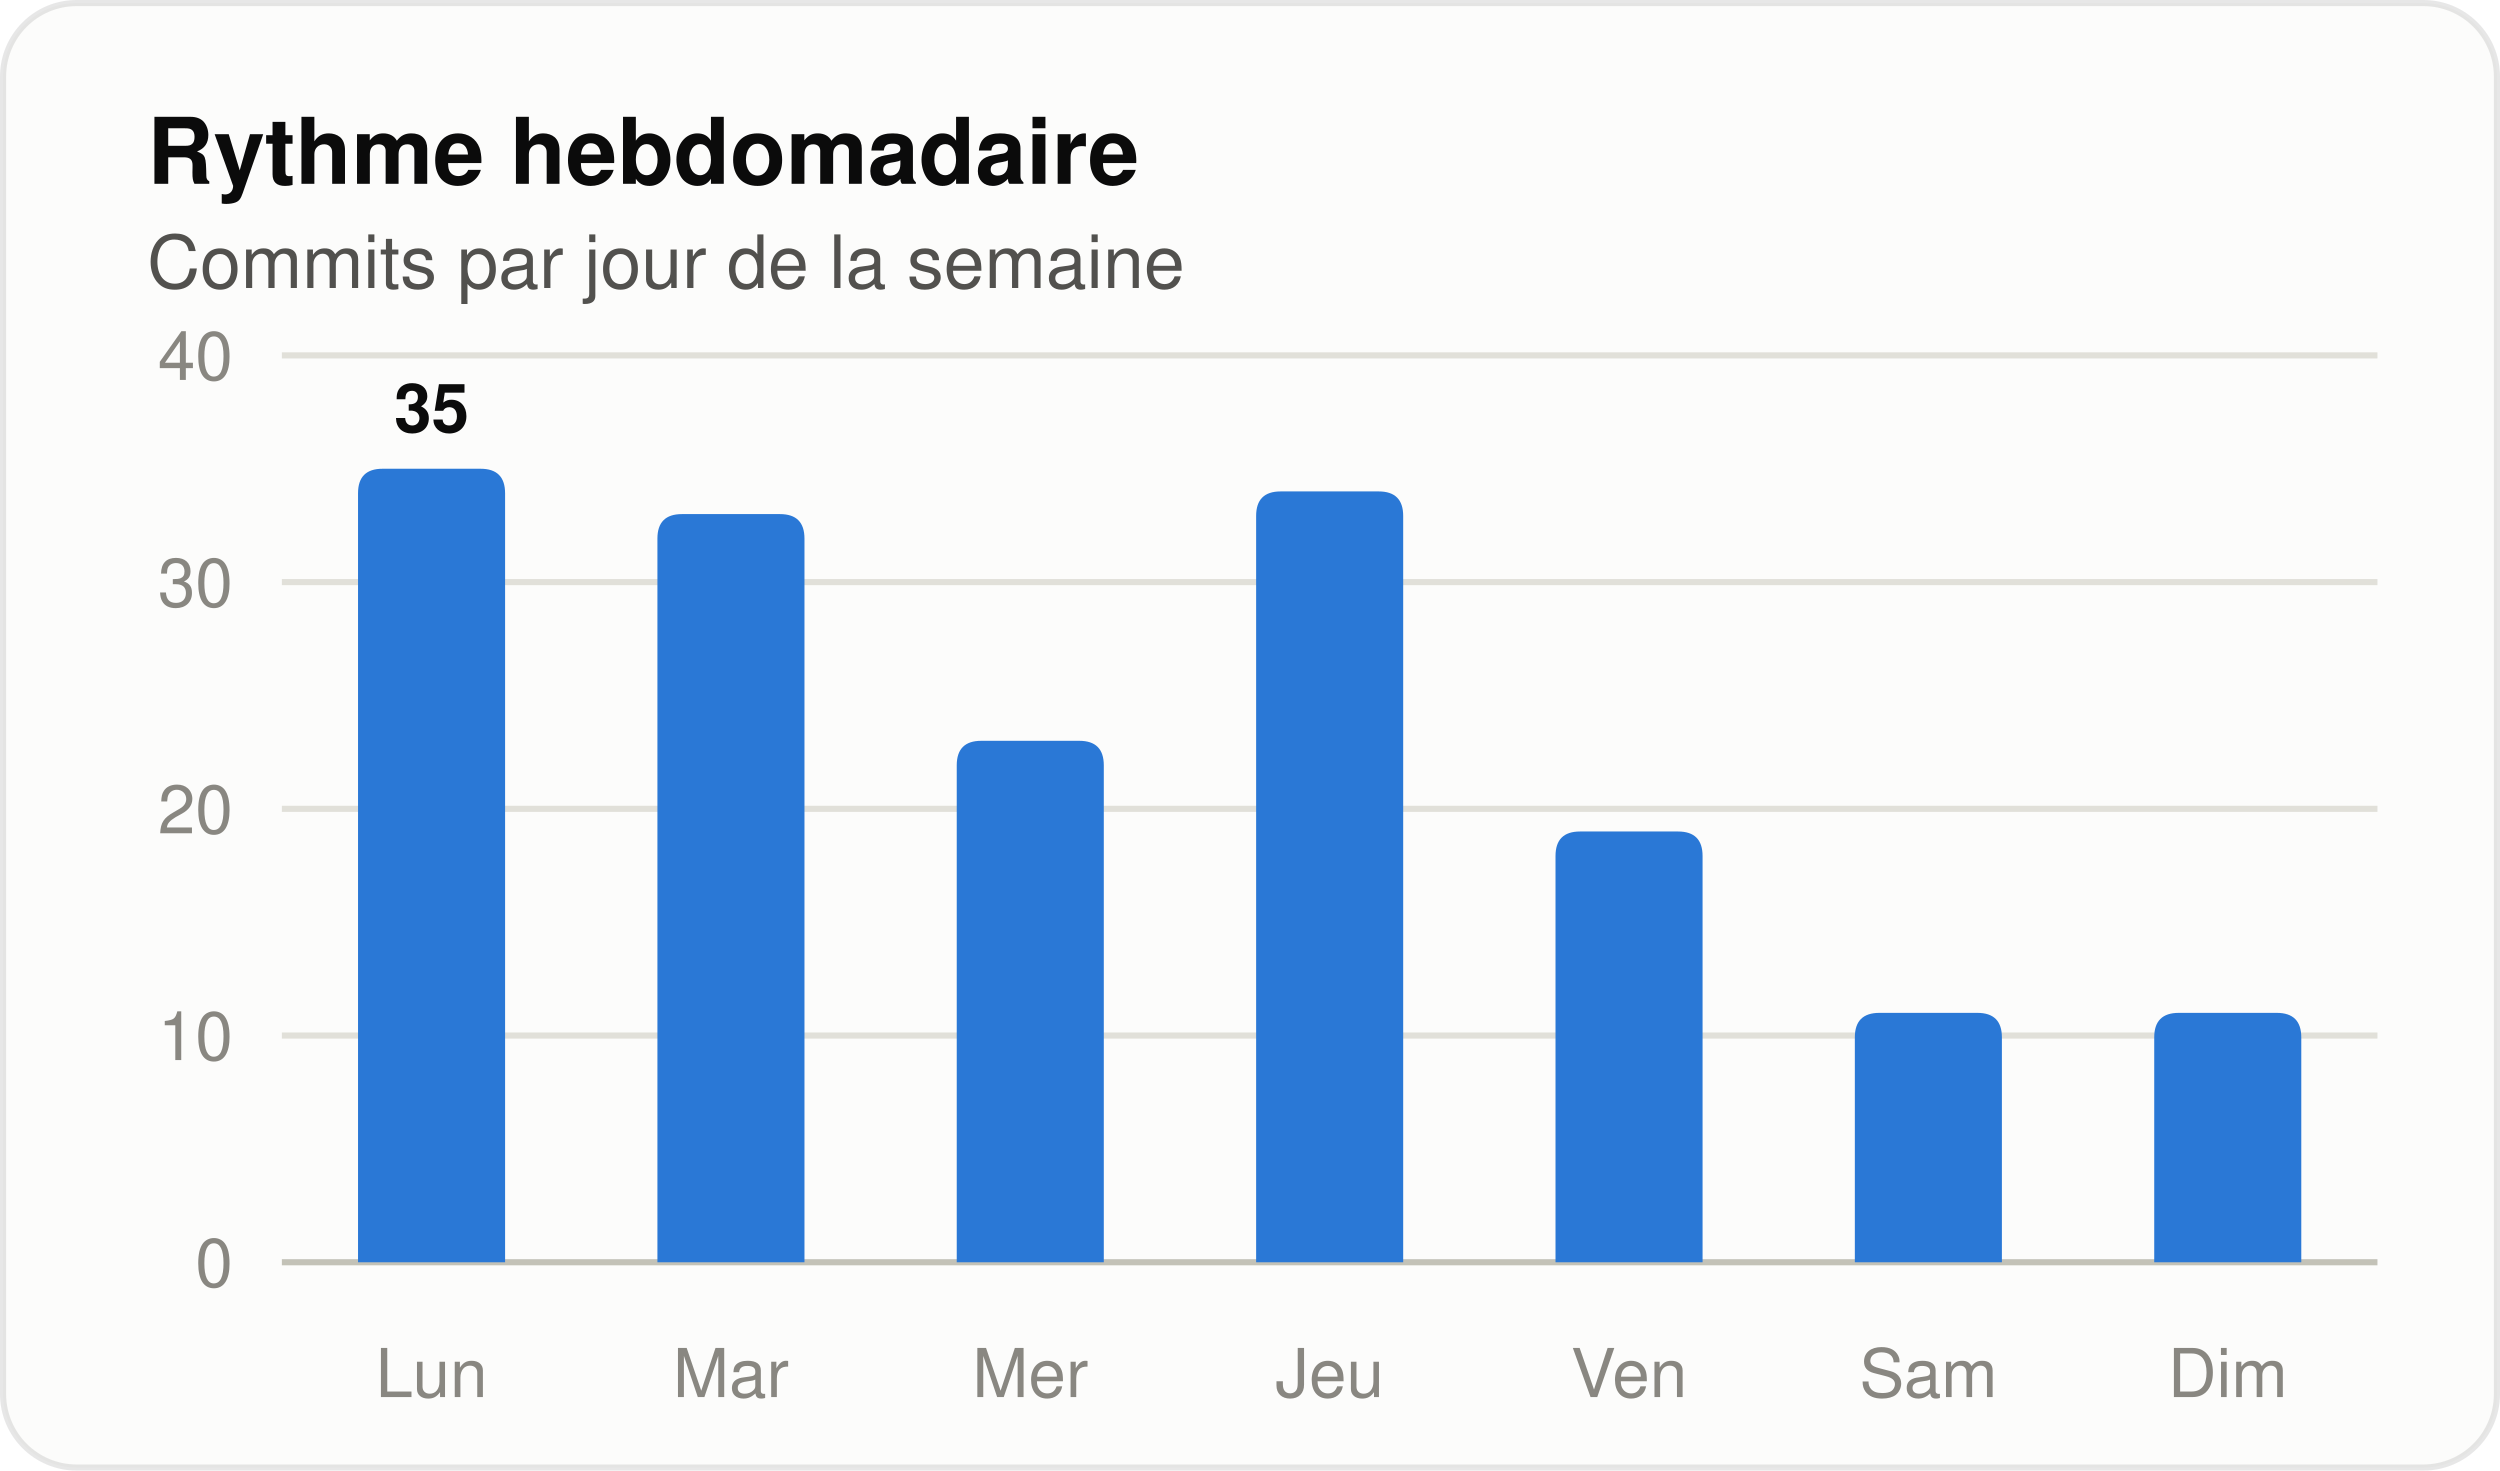
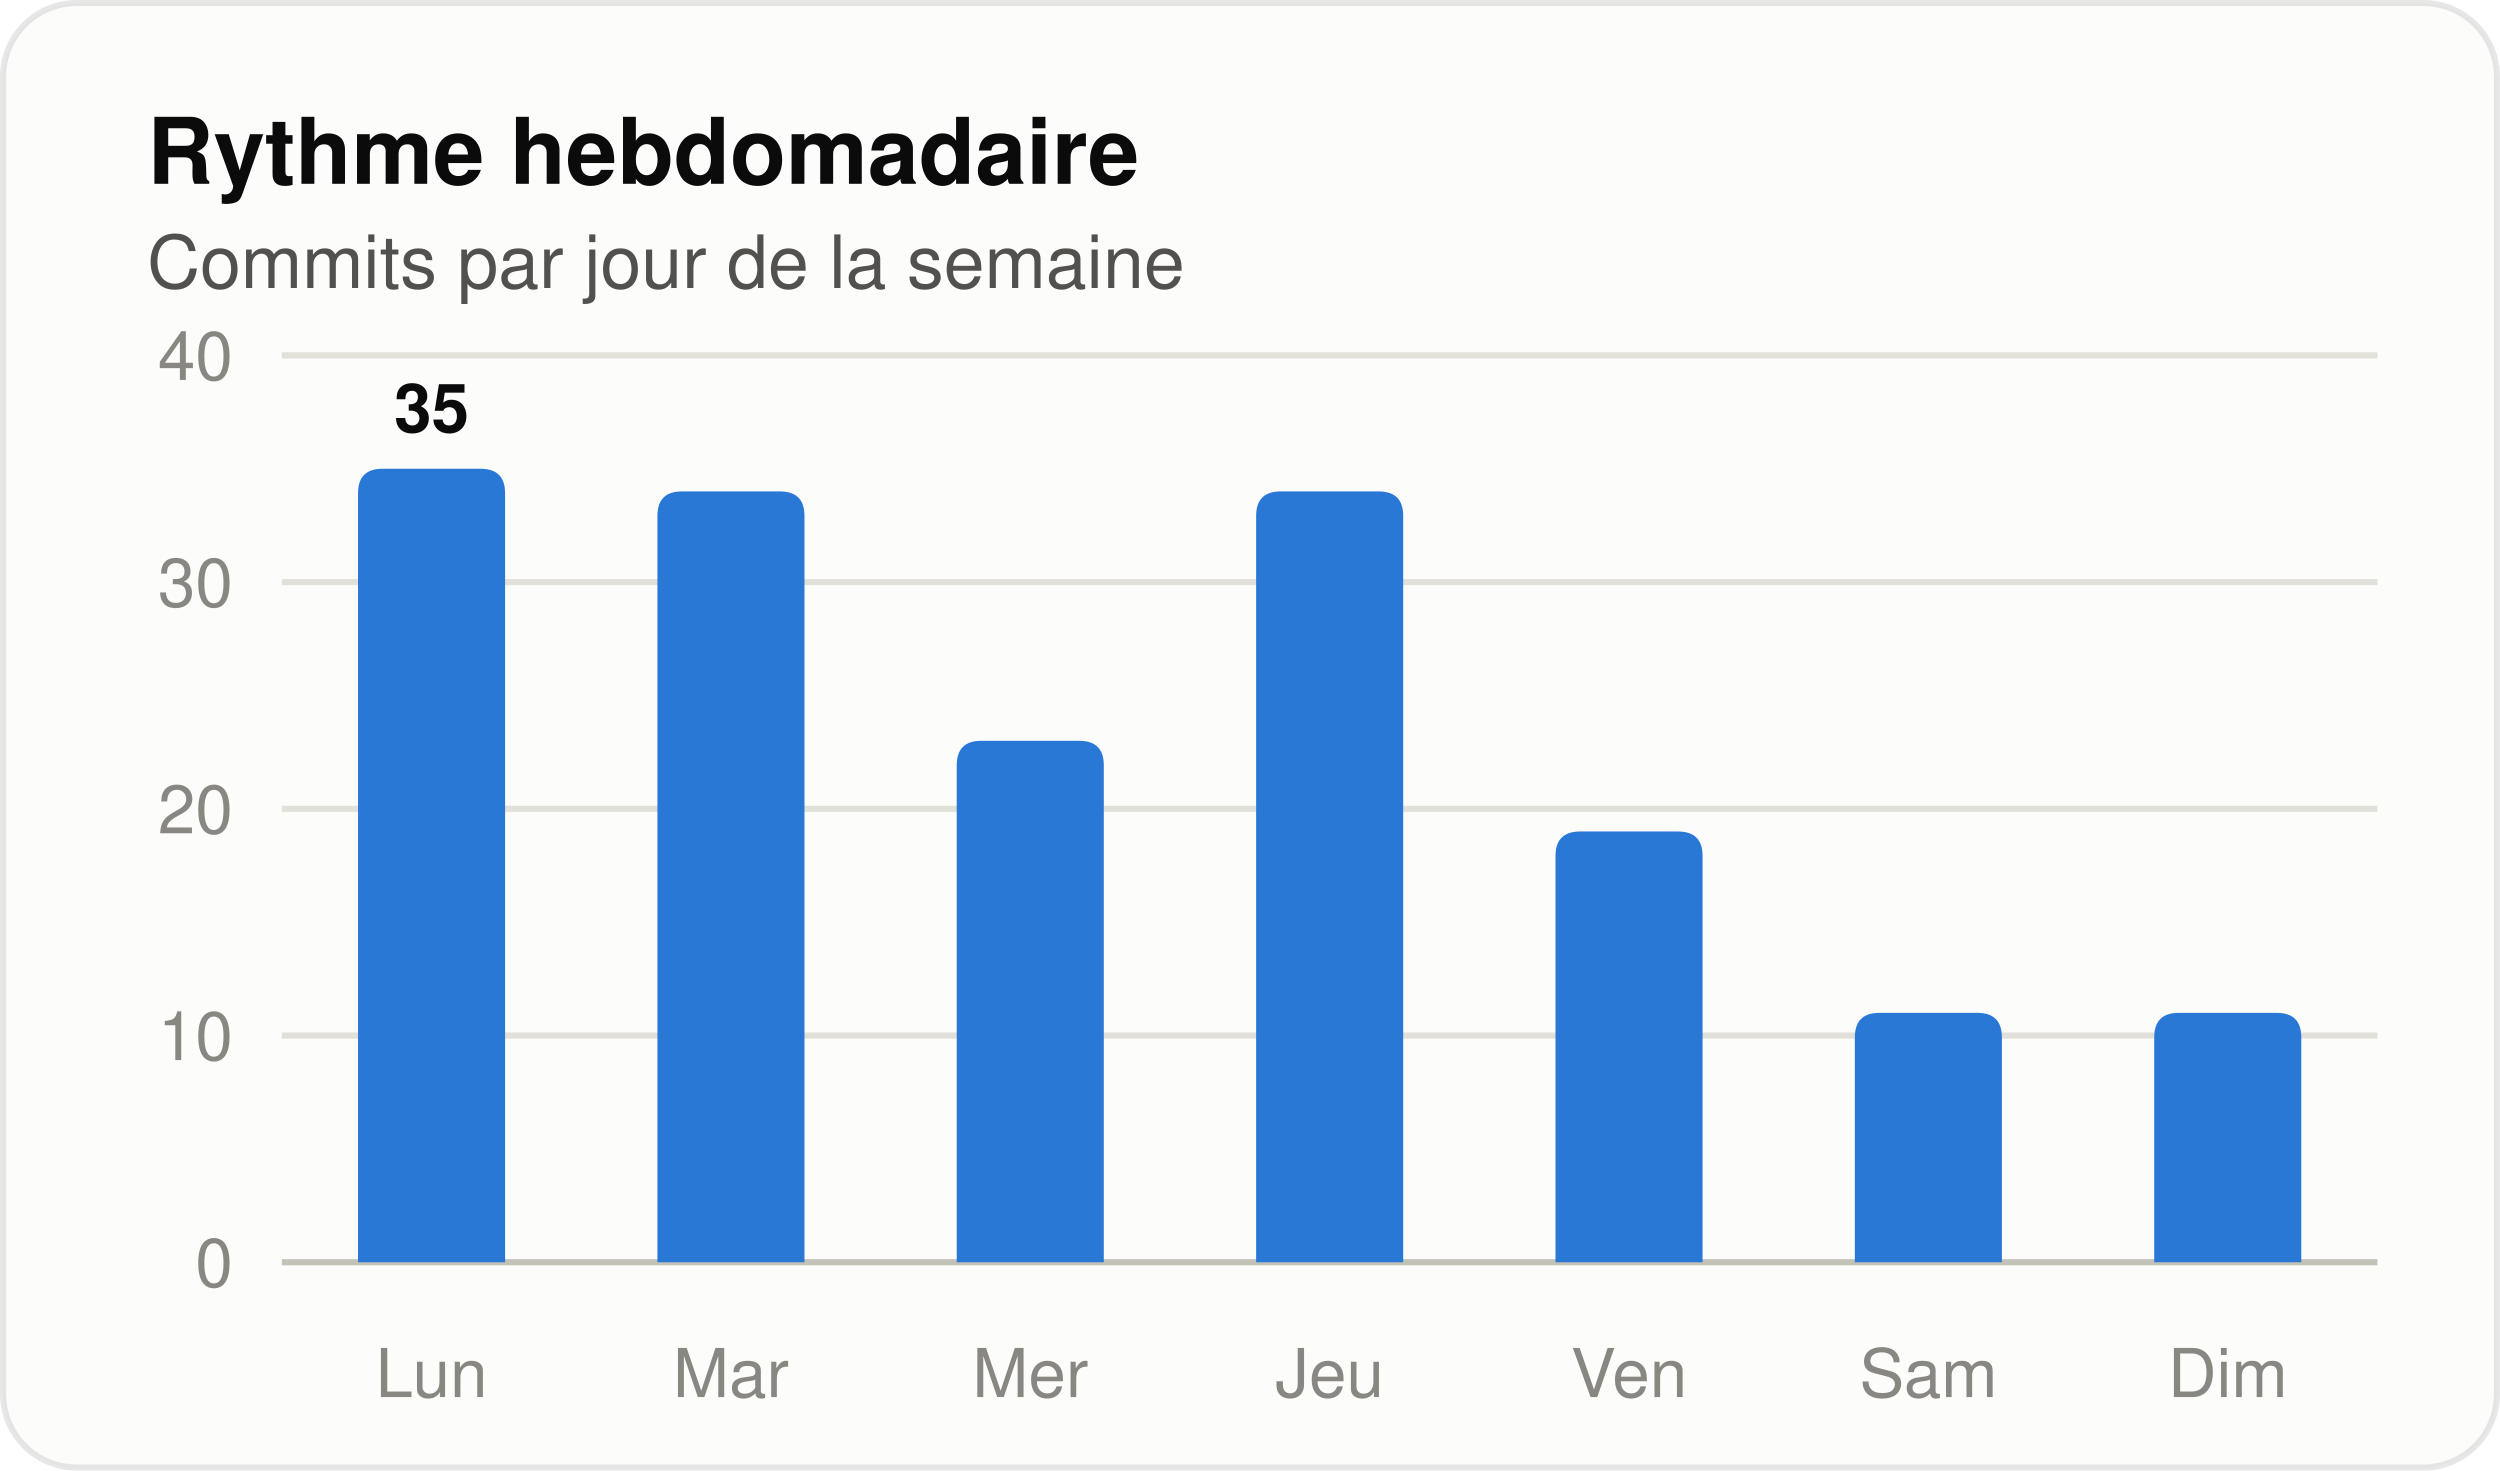
<svg xmlns="http://www.w3.org/2000/svg" width="408" height="240" viewBox="0 0 408 240" role="img" aria-label="Histogramme des commits par jour de la semaine" font-family="system-ui, 'Segoe UI', Ubuntu, Helvetica, Arial, sans-serif">
  <rect x="0.5" y="0.5" width="407" height="239" rx="12" fill="#fcfcfb" stroke="rgba(11,11,11,0.10)" />
  <text x="24" y="30" font-size="15" fill="#0b0b0b" font-weight="600">Rythme hebdomadaire</text>
  <text x="24" y="47" font-size="12" fill="#52514e">Commits par jour de la semaine</text>
  <line x1="46" y1="206.0" x2="388" y2="206.0" stroke="#c3c2b7" stroke-width="1" />
  <text x="38" y="210" font-size="11" fill="#898781" text-anchor="end" font-variant-numeric="tabular-nums">0</text>
  <line x1="46" y1="169.0" x2="388" y2="169.0" stroke="#e1e0d9" stroke-width="1" />
  <text x="38" y="173" font-size="11" fill="#898781" text-anchor="end" font-variant-numeric="tabular-nums">10</text>
  <line x1="46" y1="132.0" x2="388" y2="132.0" stroke="#e1e0d9" stroke-width="1" />
  <text x="38" y="136" font-size="11" fill="#898781" text-anchor="end" font-variant-numeric="tabular-nums">20</text>
  <line x1="46" y1="95.0" x2="388" y2="95.0" stroke="#e1e0d9" stroke-width="1" />
  <text x="38" y="99" font-size="11" fill="#898781" text-anchor="end" font-variant-numeric="tabular-nums">30</text>
  <line x1="46" y1="58.0" x2="388" y2="58.0" stroke="#e1e0d9" stroke-width="1" />
  <text x="38" y="62" font-size="11" fill="#898781" text-anchor="end" font-variant-numeric="tabular-nums">40</text>
  <path d="M 58.43 206.00 V 80.50 Q 58.43 76.50 62.43 76.50 H 78.43 Q 82.43 76.50 82.43 80.50 V 206.00 Z" fill="#2a78d6" />
  <text x="70.429" y="70.5" font-size="11" fill="#0b0b0b" font-weight="600" text-anchor="middle">35</text>
  <text x="70.429" y="228" font-size="11" fill="#898781" text-anchor="middle">Lun</text>
-   <path d="M 107.29 206.00 V 87.90 Q 107.29 83.90 111.29 83.90 H 127.29 Q 131.29 83.90 131.29 87.90 V 206.00 Z" fill="#2a78d6" />
+   <path d="M 107.29 206.00 V 84.20 Q 107.29 80.20 111.29 80.20 H 127.29 Q 131.29 80.20 131.29 84.20 V 206.00 Z" fill="#2a78d6" />
  <text x="119.286" y="228" font-size="11" fill="#898781" text-anchor="middle">Mar</text>
  <path d="M 156.14 206.00 V 124.90 Q 156.14 120.90 160.14 120.90 H 176.14 Q 180.14 120.90 180.14 124.90 V 206.00 Z" fill="#2a78d6" />
  <text x="168.143" y="228" font-size="11" fill="#898781" text-anchor="middle">Mer</text>
  <path d="M 205.00 206.00 V 84.20 Q 205.00 80.20 209.00 80.20 H 225.00 Q 229.00 80.20 229.00 84.20 V 206.00 Z" fill="#2a78d6" />
  <text x="217" y="228" font-size="11" fill="#898781" text-anchor="middle">Jeu</text>
  <path d="M 253.86 206.00 V 139.70 Q 253.86 135.70 257.86 135.70 H 273.86 Q 277.86 135.70 277.86 139.70 V 206.00 Z" fill="#2a78d6" />
  <text x="265.857" y="228" font-size="11" fill="#898781" text-anchor="middle">Ven</text>
  <path d="M 302.71 206.00 V 169.30 Q 302.71 165.30 306.71 165.30 H 322.71 Q 326.71 165.30 326.71 169.30 V 206.00 Z" fill="#2a78d6" />
  <text x="314.714" y="228" font-size="11" fill="#898781" text-anchor="middle">Sam</text>
  <path d="M 351.57 206.00 V 169.30 Q 351.57 165.30 355.57 165.30 H 371.57 Q 375.57 165.30 375.57 169.30 V 206.00 Z" fill="#2a78d6" />
  <text x="363.571" y="228" font-size="11" fill="#898781" text-anchor="middle">Dim</text>
</svg>
